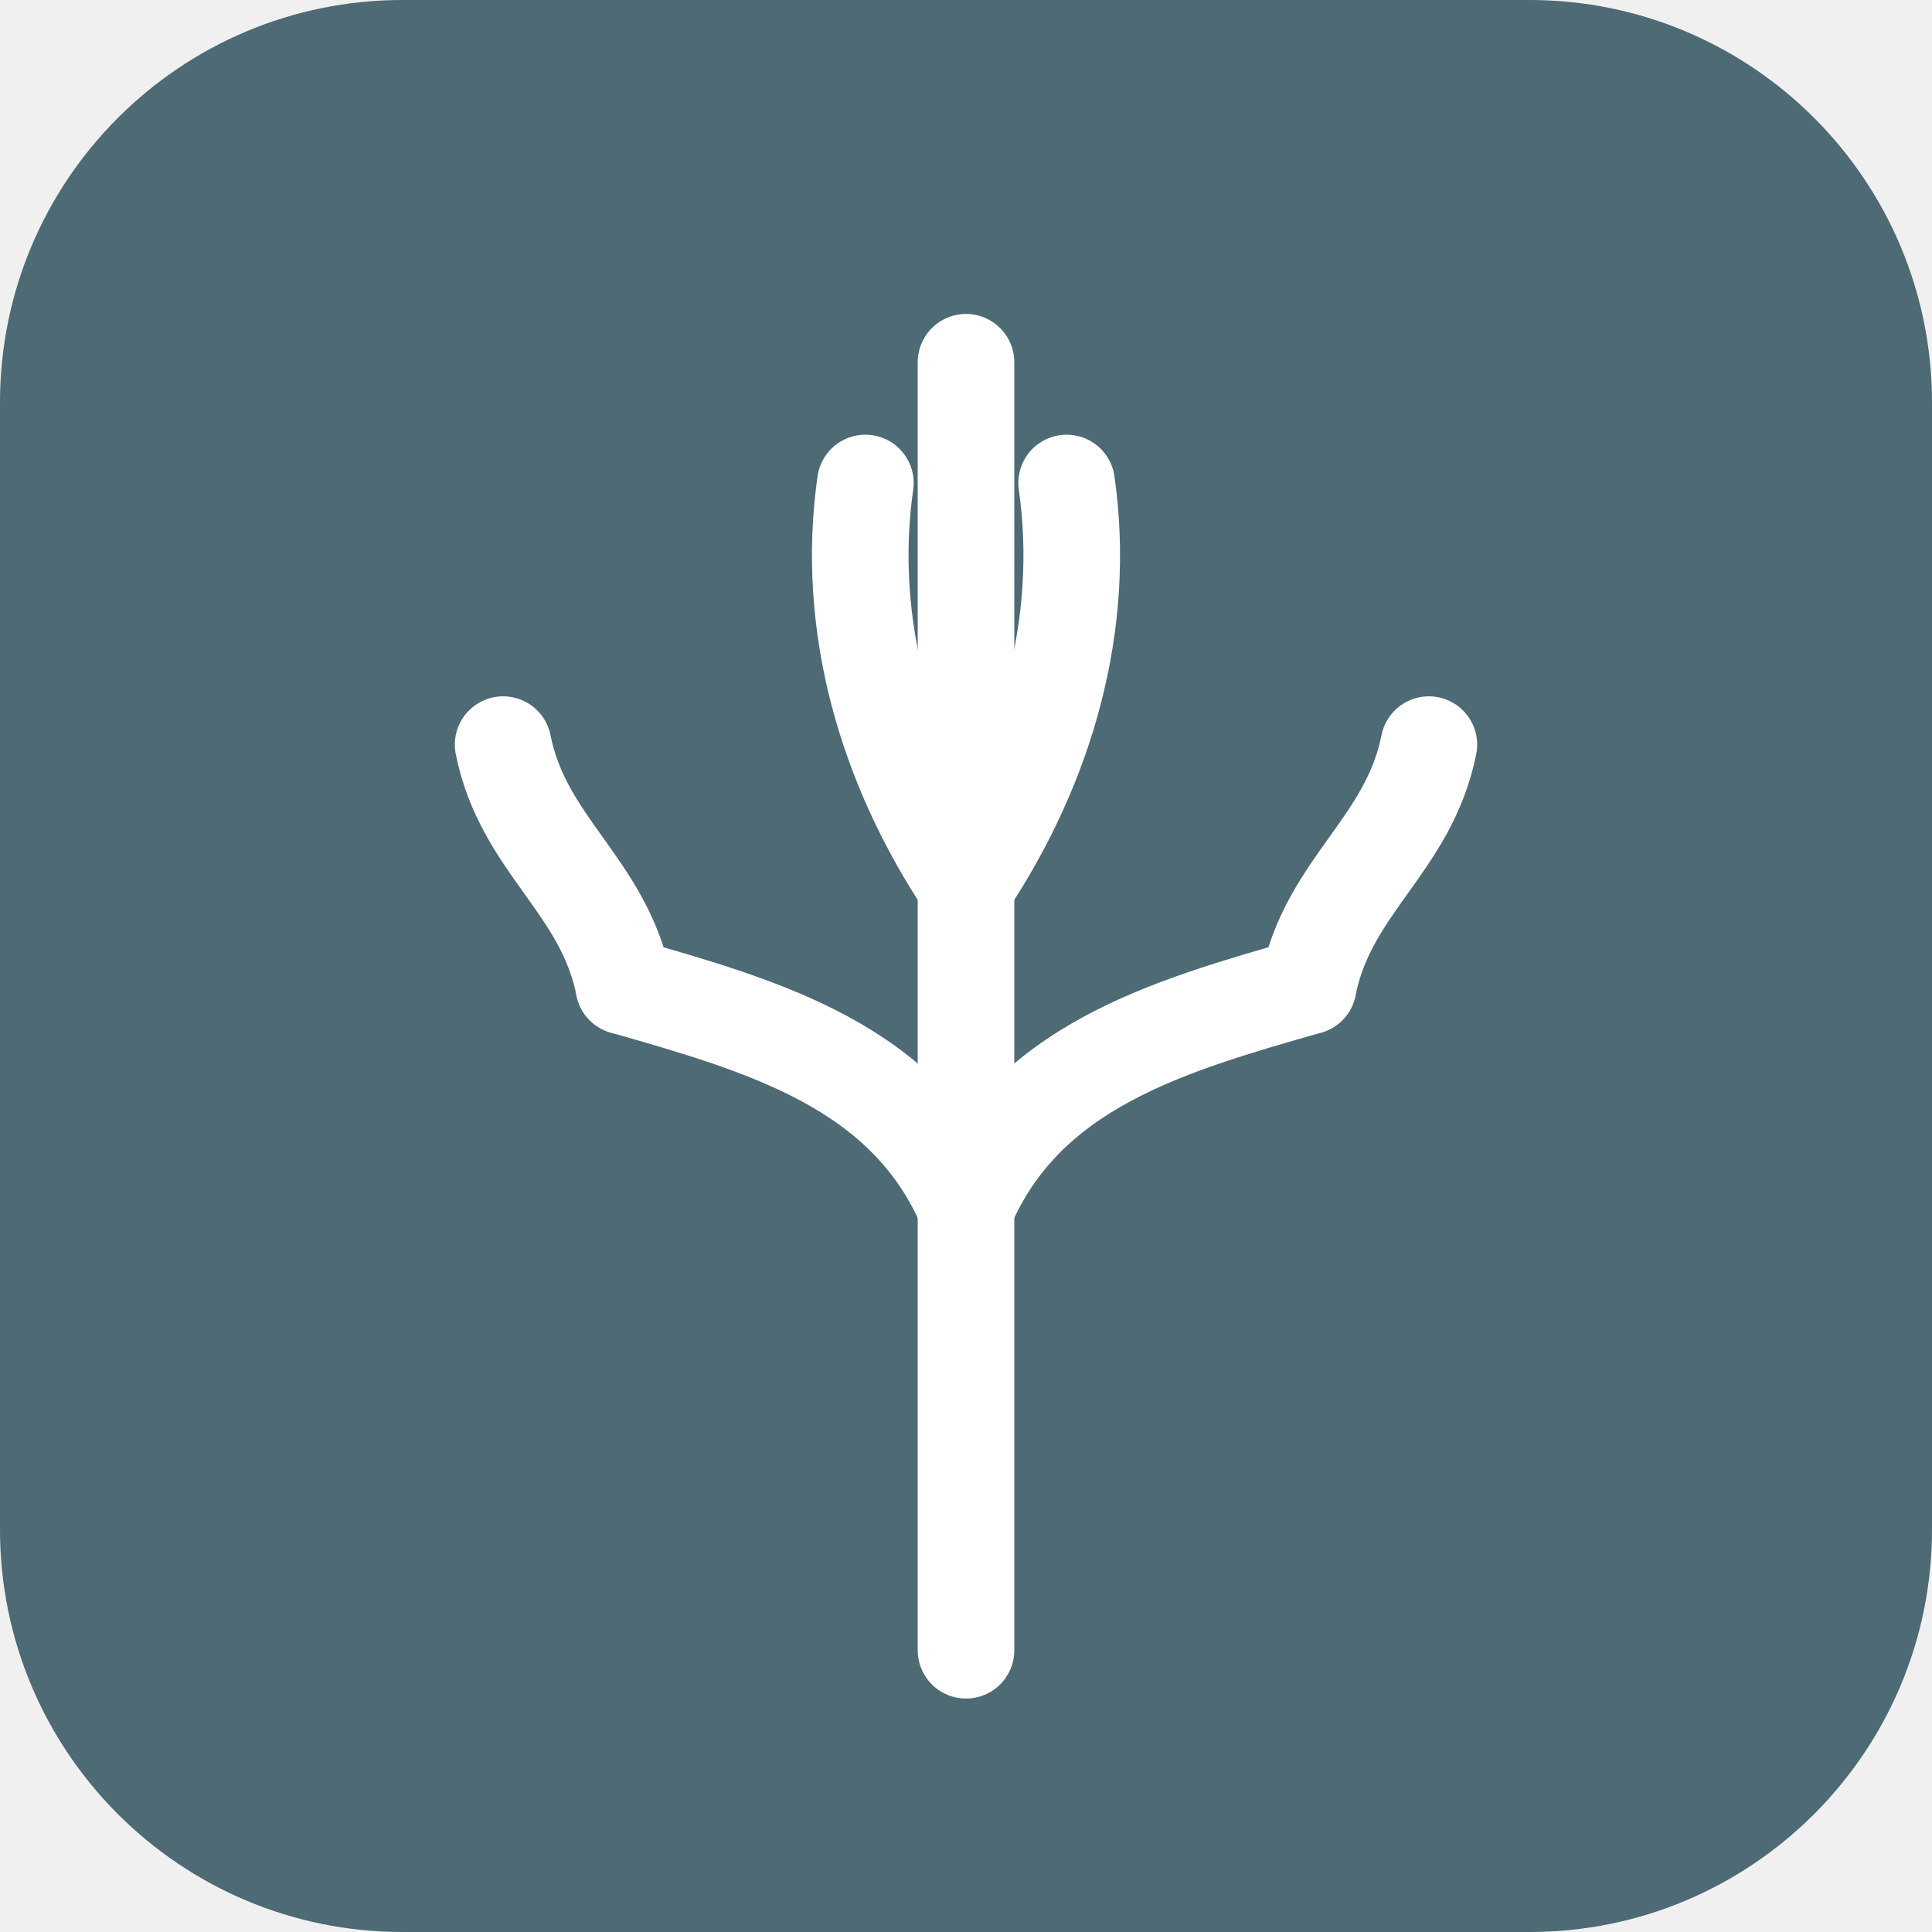
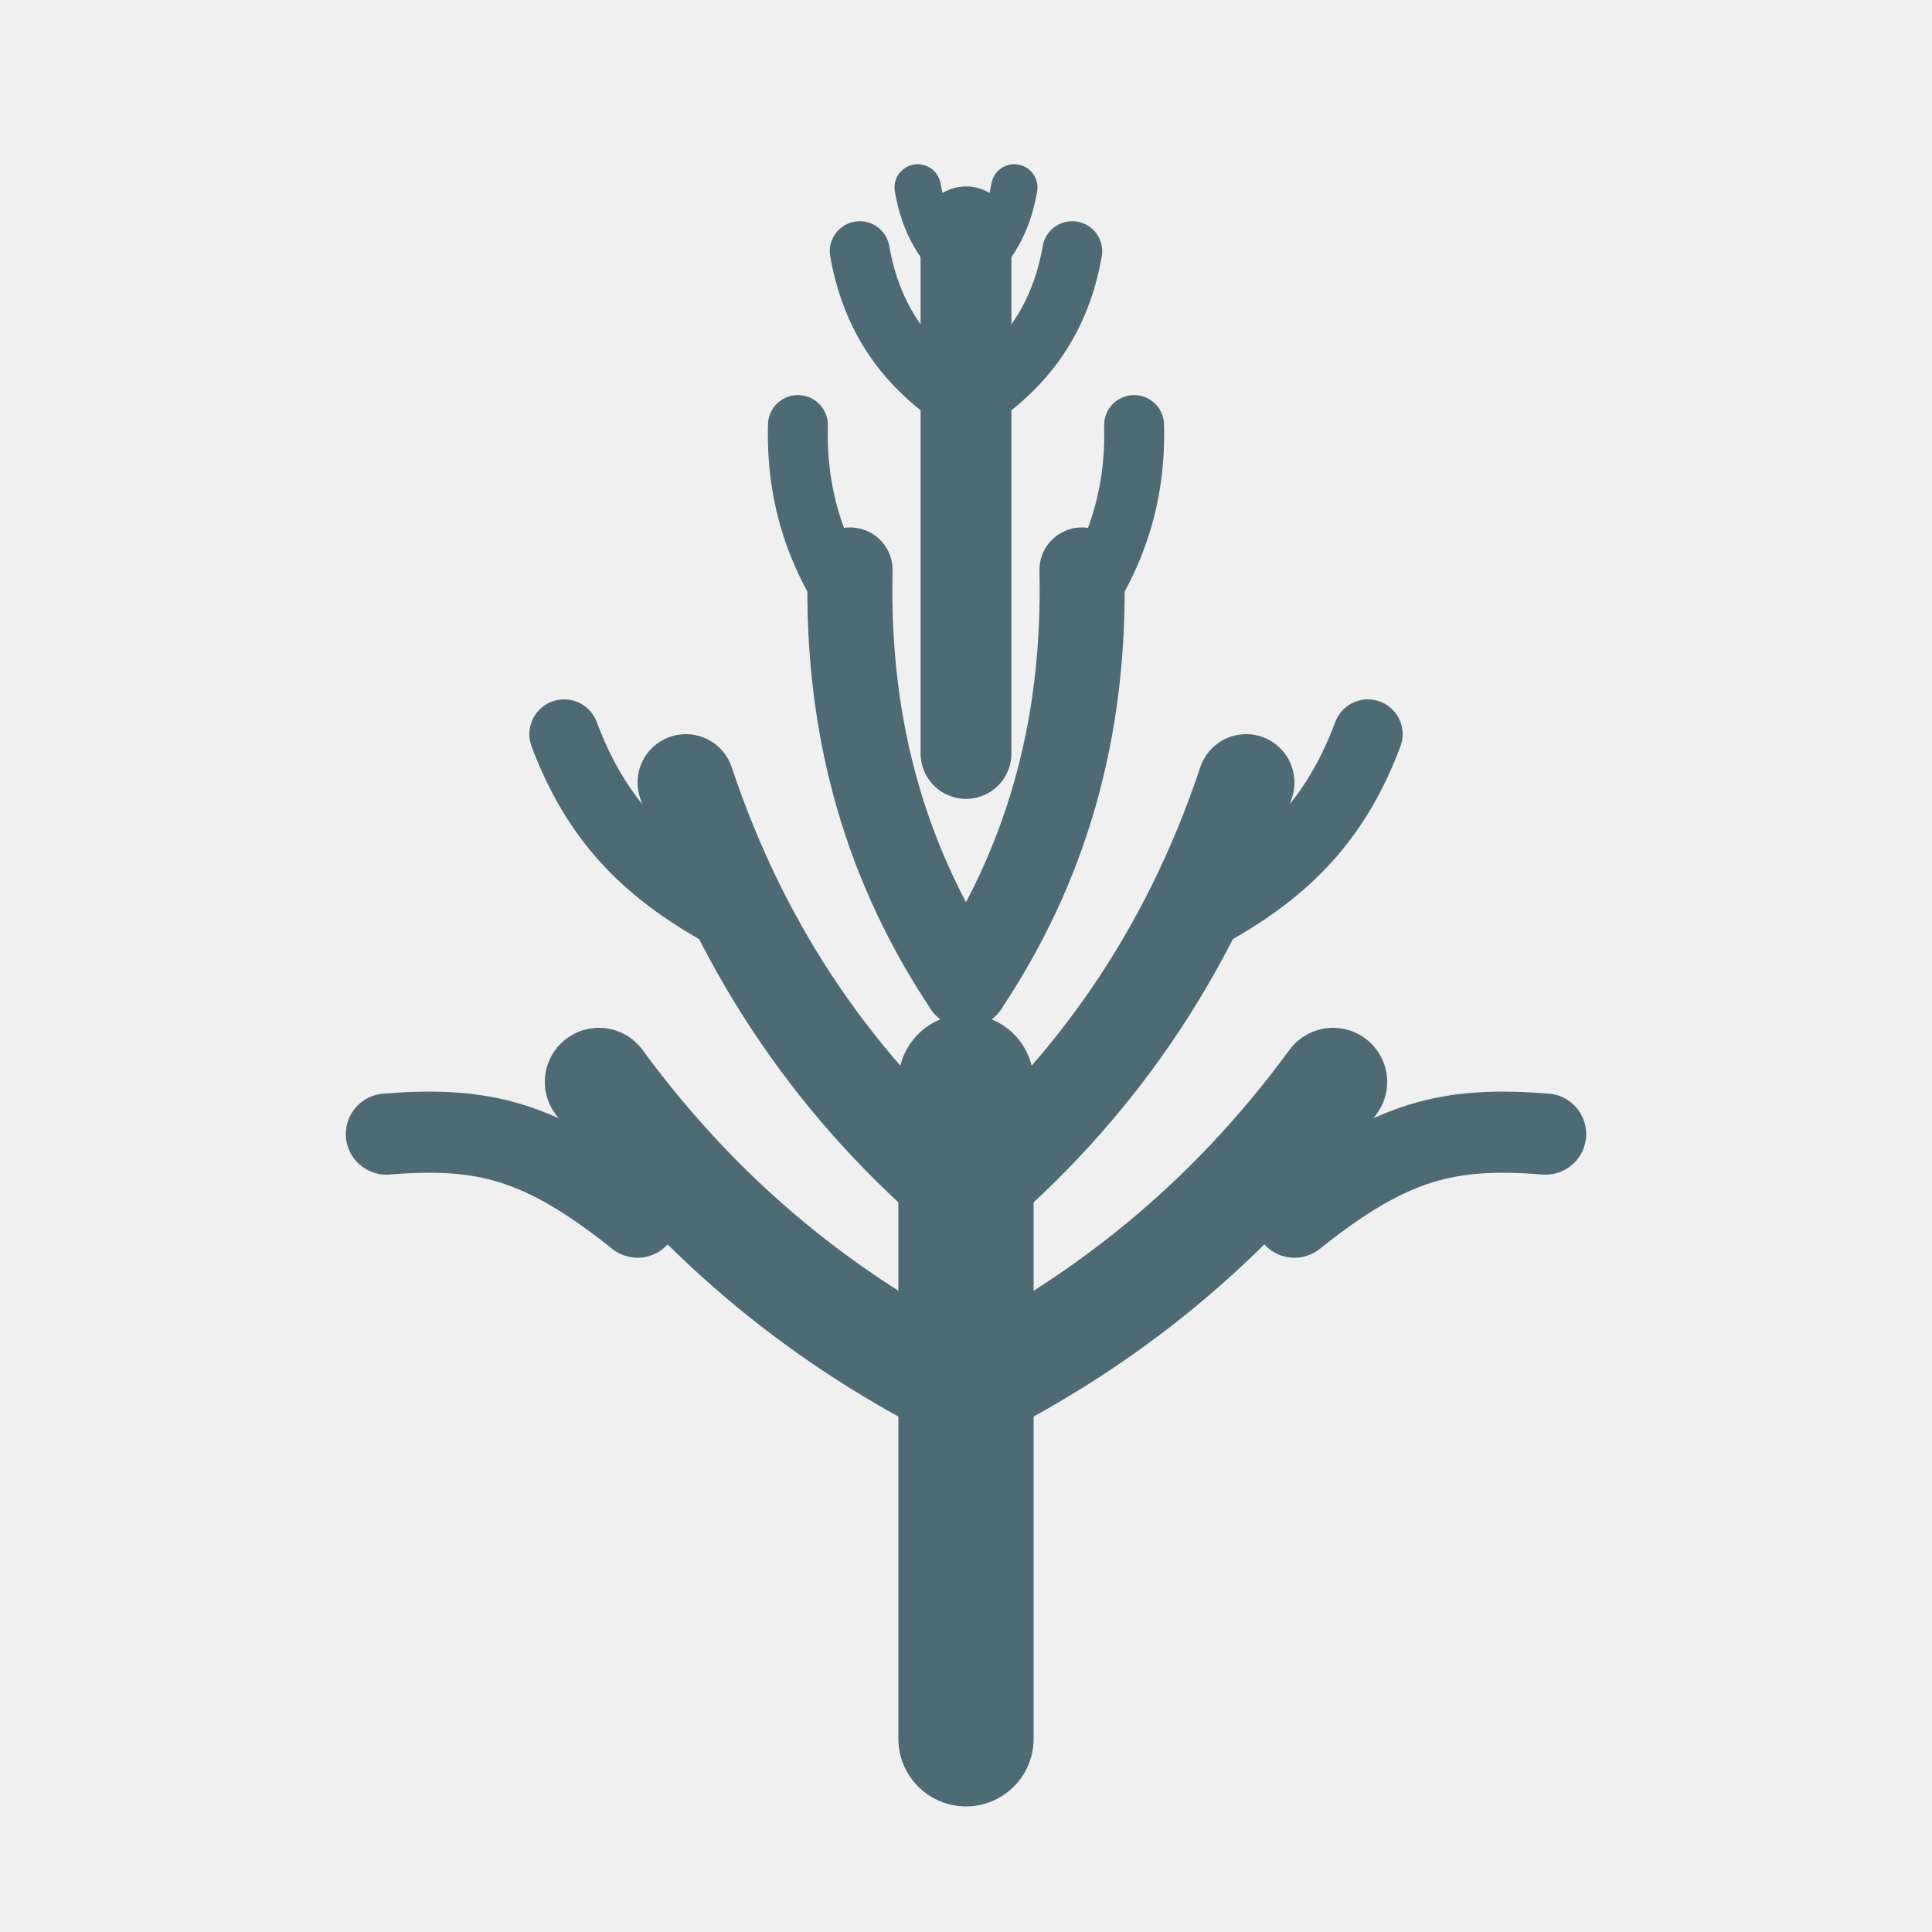
- <svg xmlns="http://www.w3.org/2000/svg" viewBox="0 0 48 48" width="48" height="48">
-   <rect width="48" height="48" rx="10" fill="#4d6a75" />
-   <g fill="none" stroke="#ffffff" stroke-width="2.4" stroke-linecap="round" stroke-linejoin="round">
-     <path d="M24 41V22" />
-     <path d="M24 30c-1.5-3.5-5-4.5-8.5-5.5M24 30c1.5-3.5 5-4.5 8.5-5.5" />
-     <path d="M15.5 24.5c-.5-2.5-2.5-3.5-3-6M32.5 24.5c.5-2.5 2.5-3.5 3-6" />
-     <path d="M24 22c-2-3-3-6.5-2.5-10M24 22c2-3 3-6.5 2.5-10" />
-     <path d="M24 22V9" />
+ <svg xmlns="http://www.w3.org/2000/svg" viewBox="0 0 100 100">
+   <g fill="none" stroke="#4d6a75" stroke-linecap="round" stroke-linejoin="round">
+     <path d="M50 90V56" stroke-width="7" />
+     <path d="M50 72c-7-3.5-13.5-8.5-19-16" stroke-width="5.6" />
+     <path d="M50 72c7-3.5 13.5-8.5 19-16" stroke-width="5.6" />
+     <path d="M33 63c-5-4-8-4.7-13-4.3" stroke-width="4.2" />
+     <path d="M67 63c5-4 8-4.7 13-4.3" stroke-width="4.2" />
+     <path d="M50 62c-6.5-5.5-11.5-12.5-14.5-21.5" stroke-width="5" />
+     <path d="M50 62c6.5-5.5 11.5-12.5 14.5-21.5" stroke-width="5" />
+     <path d="M37 47c-4-2.3-6.3-5-7.8-9" stroke-width="3.6" />
+     <path d="M63 47c4-2.3 6.3-5 7.8-9" stroke-width="3.6" />
+     <path d="M50 51c-4-6-6.2-13-6-21.5" stroke-width="4.4" />
+     <path d="M50 51c4-6 6.2-13 6-21.5" stroke-width="4.4" />
+     <path d="M44.5 32c-2.2-3-3.3-6.2-3.2-10" stroke-width="3.1" />
+     <path d="M55.5 32c2.2-3 3.3-6.2 3.2-10" stroke-width="3.1" />
+     <path d="M50 39V12" stroke-width="4.7" />
+     <path d="M50 21c-3.2-2-4.9-4.6-5.5-8" stroke-width="3.1" />
+     <path d="M50 21c3.2-2 4.9-4.6 5.5-8" stroke-width="3.1" />
+     <path d="M50 14c-1.4-1-2.2-2.5-2.5-4.3" stroke-width="2.4" />
+     <path d="M50 14c1.4-1 2.2-2.5 2.5-4.3" stroke-width="2.4" />
  </g>
</svg>
